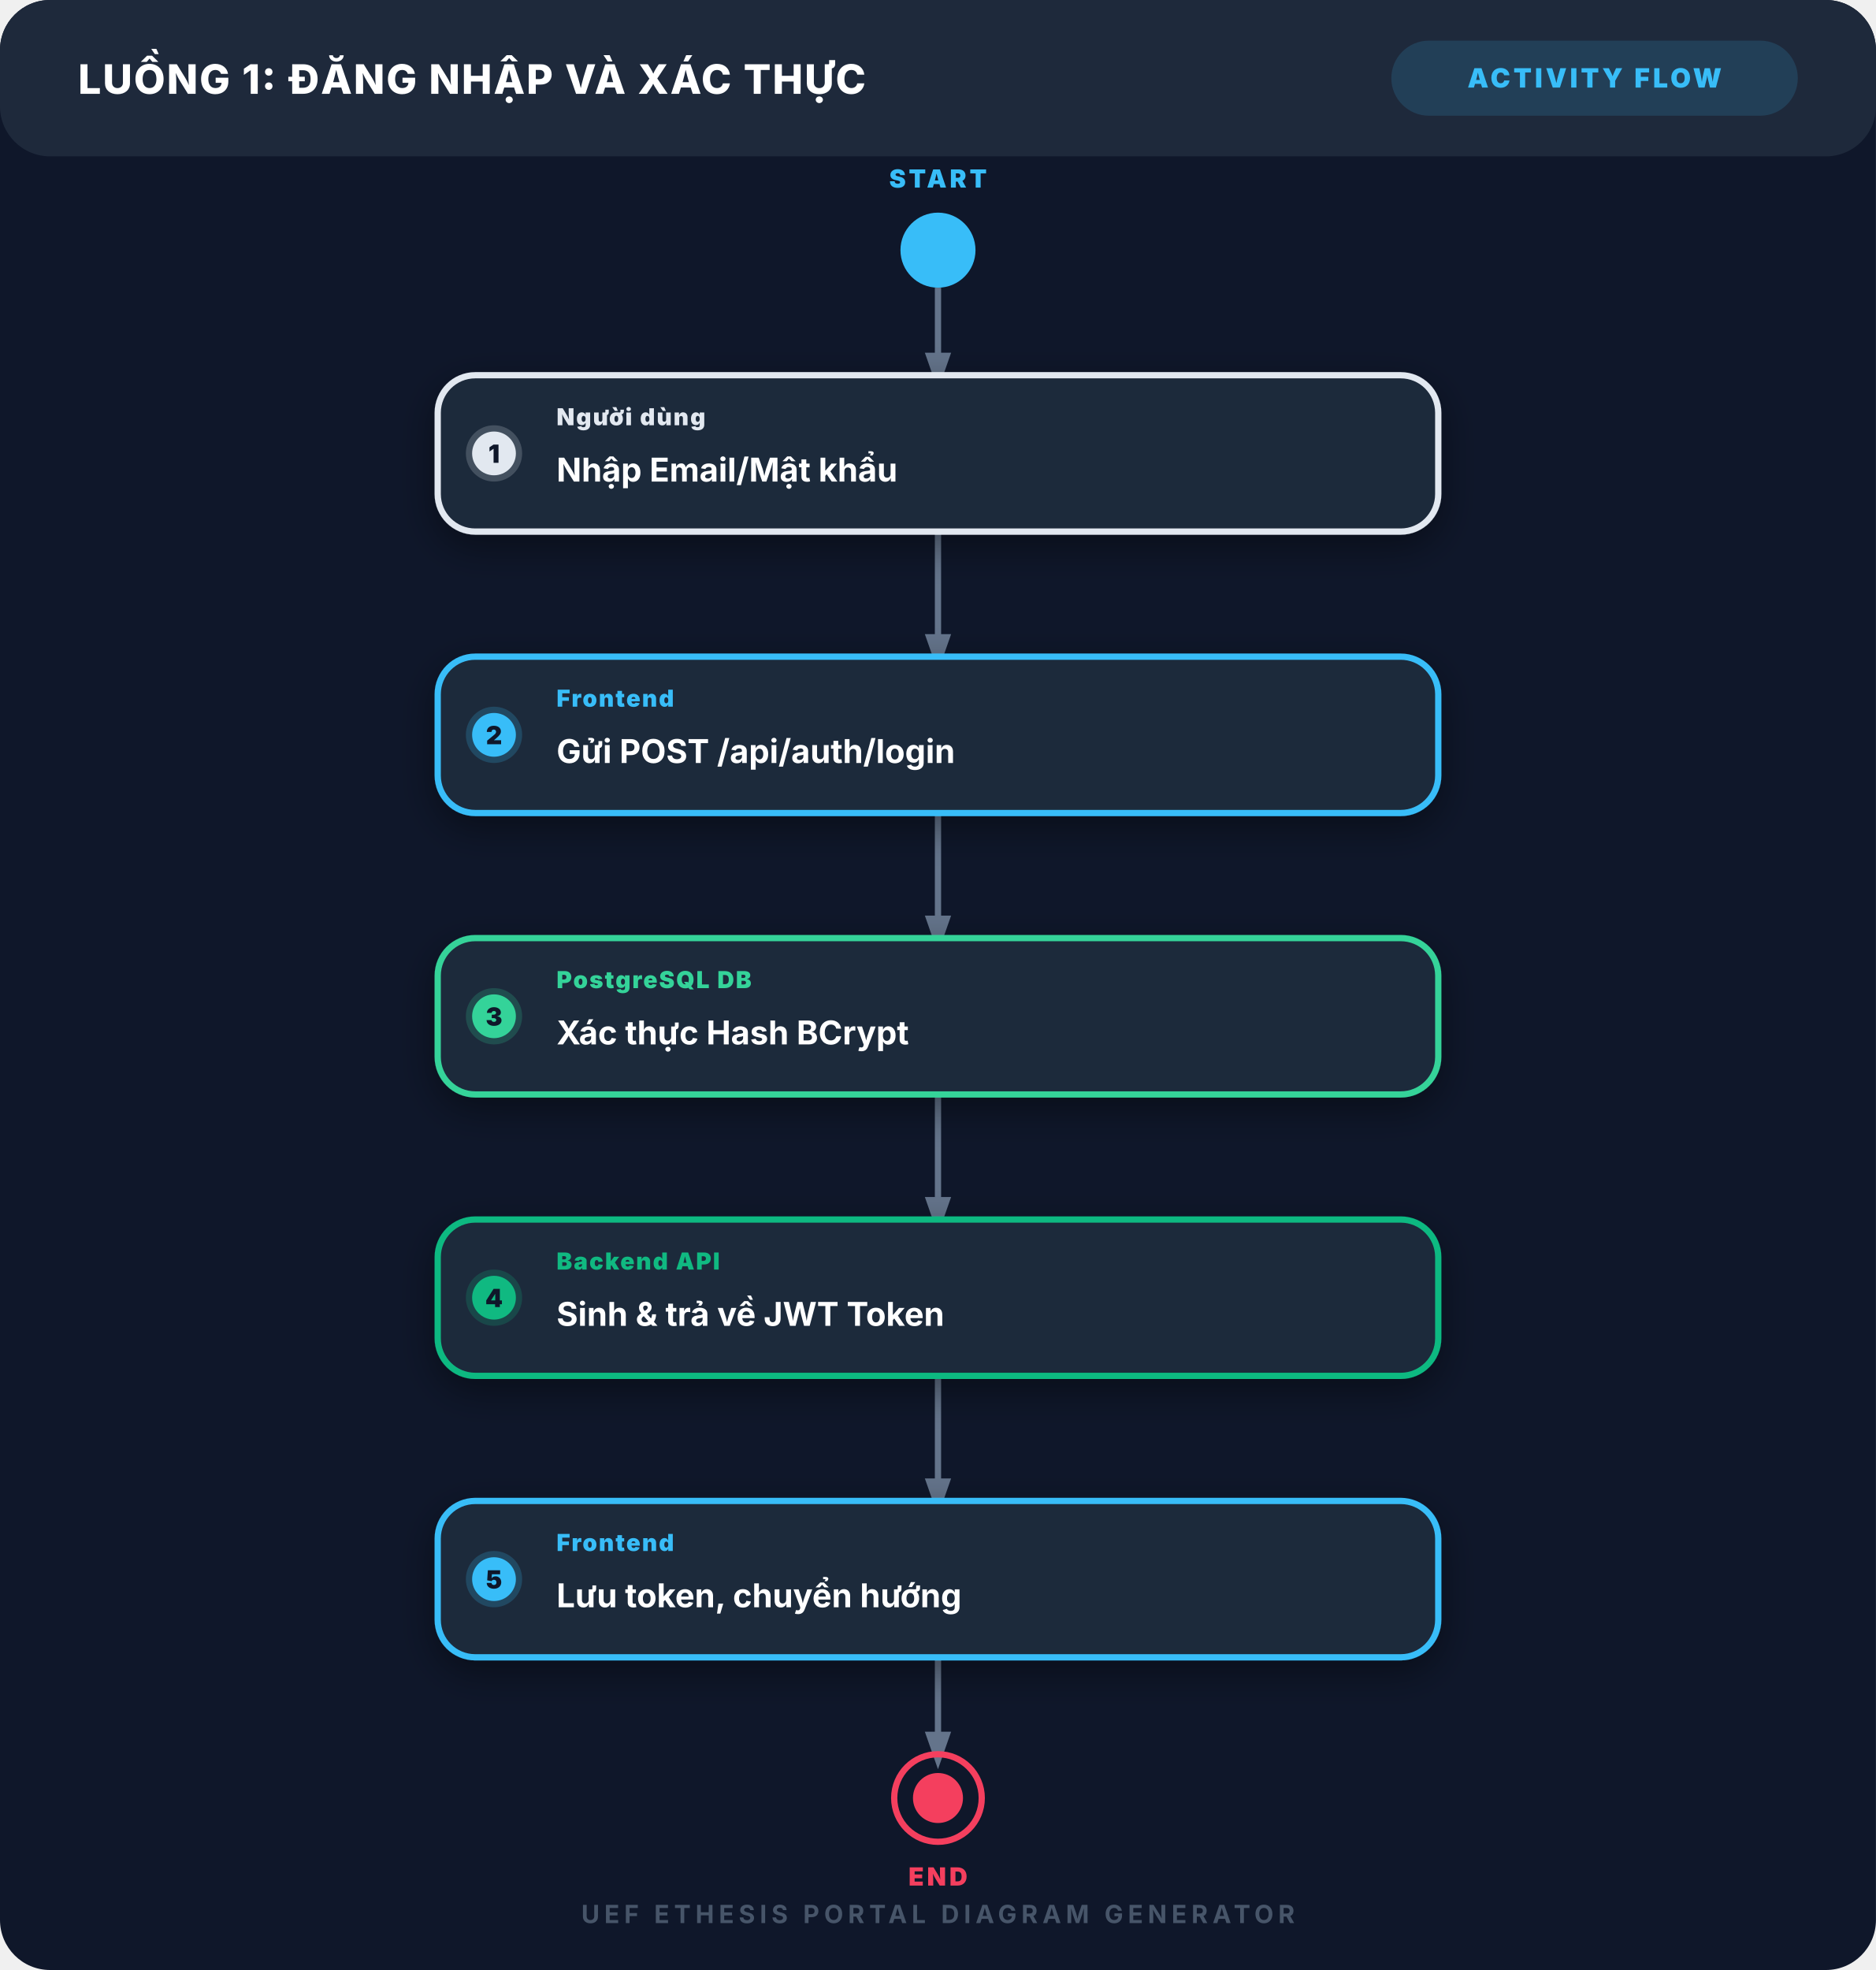
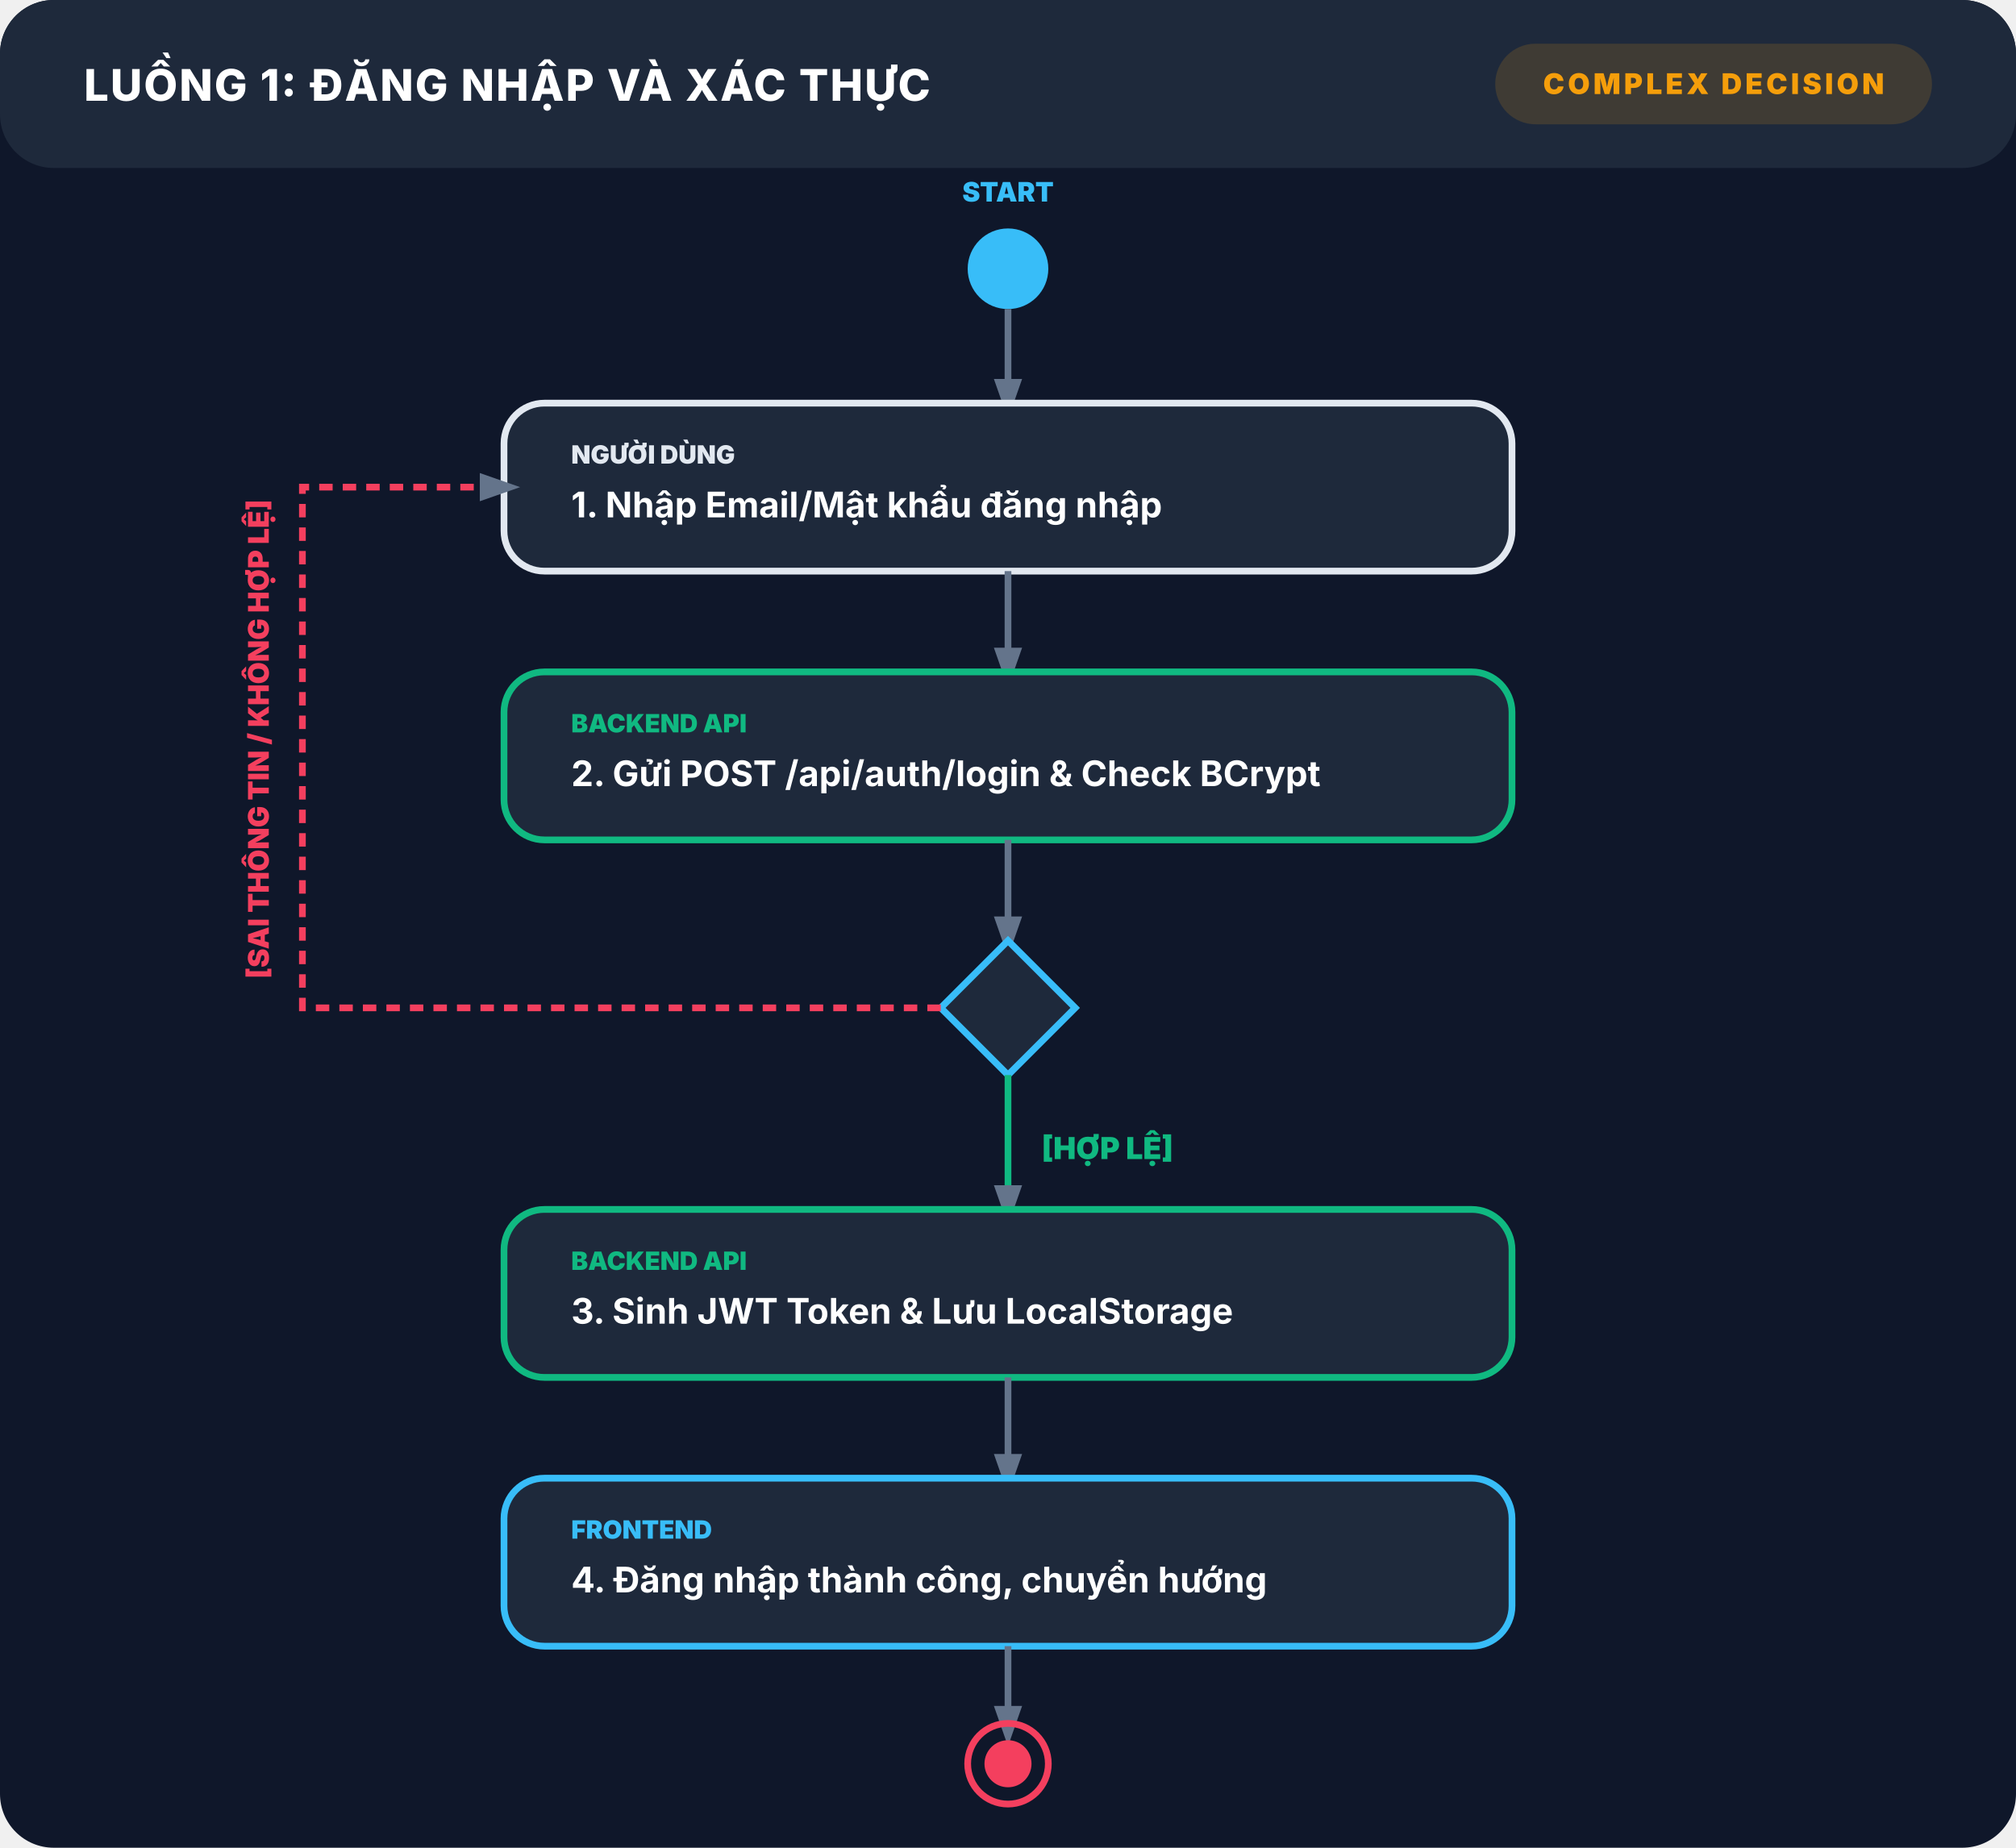
- <svg xmlns="http://www.w3.org/2000/svg" viewBox="0 0 600 630" width="600" height="630">
+ <svg xmlns="http://www.w3.org/2000/svg" viewBox="0 0 600 550" width="600" height="550">
  <defs>
    <marker id="arrow" viewBox="0 0 10 10" refX="6" refY="5" markerWidth="6" markerHeight="6" orient="auto-start-reverse">
      <path d="M 0 1.5 L 10 5 L 0 8.5 z" fill="#64748b" />
    </marker>
  </defs>
  <style>
        .title { font-family: 'Inter', sans-serif; font-size: 13px; font-weight: 800; fill: #ffffff; letter-spacing: 0.5px; }
      </style>
  <rect width="100%" height="100%" fill="#0f172a" rx="16" />
  <rect width="100%" height="50" fill="#1e293b" rx="16" />
  <text x="25" y="30" class="title">LUỒNG 1: ĐĂNG NHẬP VÀ XÁC THỰC</text>
-   <rect x="445" y="13" width="130" height="24" rx="12" fill="#38bdf8" opacity="0.15" />
-   <text x="510" y="28" fill="#38bdf8" font-size="8.5" font-family="Inter, sans-serif" font-weight="900" text-anchor="middle" letter-spacing="1">ACTIVITY FLOW</text>
+   <rect x="445" y="13" width="130" height="24" rx="12" fill="#f59e0b" opacity="0.15" />
+   <text x="510" y="28" fill="#f59e0b" font-size="8.5" font-family="Inter, sans-serif" font-weight="900" text-anchor="middle" letter-spacing="1">COMPLEX DECISION</text>
+   <circle cx="300" cy="80" r="12" fill="#38bdf8" />
+   <text x="300" y="60" fill="#38bdf8" font-size="8" font-family="Inter, sans-serif" font-weight="900" text-anchor="middle">START</text>
  <line x1="300" y1="92" x2="300" y2="120" stroke="#64748b" stroke-width="2" marker-end="url(#arrow)" />
-   <line x1="300" y1="170" x2="300" y2="210" stroke="#64748b" stroke-width="2" marker-end="url(#arrow)" />
-   <line x1="300" y1="260" x2="300" y2="300" stroke="#64748b" stroke-width="2" marker-end="url(#arrow)" />
-   <line x1="300" y1="350" x2="300" y2="390" stroke="#64748b" stroke-width="2" marker-end="url(#arrow)" />
-   <line x1="300" y1="440" x2="300" y2="480" stroke="#64748b" stroke-width="2" marker-end="url(#arrow)" />
-   <line x1="300" y1="530" x2="300" y2="561" stroke="#64748b" stroke-width="2" marker-end="url(#arrow)" />
-   <circle cx="300" cy="80" r="12" fill="#38bdf8" />
-   <text x="300" y="60" fill="#38bdf8" font-size="8" font-family="Inter, sans-serif" font-weight="900" text-anchor="middle" letter-spacing="1">START</text>
-   <g transform="translate(140, 120)">
-     <rect width="320" height="50" rx="12" ry="12" fill="#1e293b" stroke="#e2e8f0" stroke-width="2" style="filter: drop-shadow(0px 4px 6px rgba(0,0,0,0.4));" />
-     <circle cx="18" cy="25" r="9" fill="#e2e8f0" opacity="0.2" />
-     <circle cx="18" cy="25" r="7" fill="#e2e8f0" />
-     <text x="18" y="28" fill="#0f172a" font-size="8" font-family="Inter, sans-serif" font-weight="900" text-anchor="middle">1</text>
-     <text x="38" y="16" fill="#e2e8f0" font-size="7.5" font-family="Inter, sans-serif" font-weight="900" style="text-transform: uppercase; letter-spacing: 0.5px;">Người dùng</text>
-     <text x="38" y="34" fill="#ffffff" font-size="10.5" font-family="Inter, sans-serif" font-weight="700">Nhập Email/Mật khẩu</text>
+   <g transform="translate(150, 120)">
+     <rect width="300" height="50" rx="12" ry="12" fill="#1e293b" stroke="#e2e8f0" stroke-width="2" />
+     <text x="20" y="18" fill="#e2e8f0" font-size="7.5" font-family="Inter, sans-serif" font-weight="900">NGƯỜI DÙNG</text>
+     <text x="20" y="34" fill="#ffffff" font-size="10.5" font-family="Inter, sans-serif" font-weight="700">1. Nhập Email/Mật khẩu đăng nhập</text>
  </g>
-   <g transform="translate(140, 210)">
-     <rect width="320" height="50" rx="12" ry="12" fill="#1e293b" stroke="#38bdf8" stroke-width="2" style="filter: drop-shadow(0px 4px 6px rgba(0,0,0,0.4));" />
-     <circle cx="18" cy="25" r="9" fill="#38bdf8" opacity="0.2" />
-     <circle cx="18" cy="25" r="7" fill="#38bdf8" />
-     <text x="18" y="28" fill="#0f172a" font-size="8" font-family="Inter, sans-serif" font-weight="900" text-anchor="middle">2</text>
-     <text x="38" y="16" fill="#38bdf8" font-size="7.5" font-family="Inter, sans-serif" font-weight="900" style="text-transform: uppercase; letter-spacing: 0.5px;">Frontend</text>
-     <text x="38" y="34" fill="#ffffff" font-size="10.5" font-family="Inter, sans-serif" font-weight="700">Gửi POST /api/auth/login</text>
+   <line x1="300" y1="170" x2="300" y2="200" stroke="#64748b" stroke-width="2" marker-end="url(#arrow)" />
+   <g transform="translate(150, 200)">
+     <rect width="300" height="50" rx="12" ry="12" fill="#1e293b" stroke="#10b981" stroke-width="2" />
+     <text x="20" y="18" fill="#10b981" font-size="7.5" font-family="Inter, sans-serif" font-weight="900">BACKEND API</text>
+     <text x="20" y="34" fill="#ffffff" font-size="10.5" font-family="Inter, sans-serif" font-weight="700">2. Gửi POST /api/auth/login &amp; Check BCrypt</text>
  </g>
-   <g transform="translate(140, 300)">
-     <rect width="320" height="50" rx="12" ry="12" fill="#1e293b" stroke="#34d399" stroke-width="2" style="filter: drop-shadow(0px 4px 6px rgba(0,0,0,0.4));" />
-     <circle cx="18" cy="25" r="9" fill="#34d399" opacity="0.2" />
-     <circle cx="18" cy="25" r="7" fill="#34d399" />
-     <text x="18" y="28" fill="#0f172a" font-size="8" font-family="Inter, sans-serif" font-weight="900" text-anchor="middle">3</text>
-     <text x="38" y="16" fill="#34d399" font-size="7.5" font-family="Inter, sans-serif" font-weight="900" style="text-transform: uppercase; letter-spacing: 0.5px;">PostgreSQL DB</text>
-     <text x="38" y="34" fill="#ffffff" font-size="10.5" font-family="Inter, sans-serif" font-weight="700">Xác thực Hash BCrypt</text>
+   <line x1="300" y1="250" x2="300" y2="280" stroke="#64748b" stroke-width="2" marker-end="url(#arrow)" />
+   <g transform="translate(280, 280)">
+     <polygon points="20,0 40,20 20,40 0,20" fill="#1e293b" stroke="#38bdf8" stroke-width="2" />
  </g>
-   <g transform="translate(140, 390)">
-     <rect width="320" height="50" rx="12" ry="12" fill="#1e293b" stroke="#10b981" stroke-width="2" style="filter: drop-shadow(0px 4px 6px rgba(0,0,0,0.4));" />
-     <circle cx="18" cy="25" r="9" fill="#10b981" opacity="0.2" />
-     <circle cx="18" cy="25" r="7" fill="#10b981" />
-     <text x="18" y="28" fill="#0f172a" font-size="8" font-family="Inter, sans-serif" font-weight="900" text-anchor="middle">4</text>
-     <text x="38" y="16" fill="#10b981" font-size="7.5" font-family="Inter, sans-serif" font-weight="900" style="text-transform: uppercase; letter-spacing: 0.5px;">Backend API</text>
-     <text x="38" y="34" fill="#ffffff" font-size="10.5" font-family="Inter, sans-serif" font-weight="700">Sinh &amp; trả về JWT Token</text>
+   <path d="M 280 300 H 90 V 145 H 150" fill="none" stroke="#f43f5e" stroke-width="2" stroke-dasharray="4 3" marker-end="url(#arrow)" />
+   <text x="80" y="220" fill="#f43f5e" font-size="8.5" font-family="Inter, sans-serif" font-weight="900" transform="rotate(-90 80 220)" text-anchor="middle">[SAI THÔNG TIN / KHÔNG HỢP LỆ]</text>
+   <line x1="300" y1="320" x2="300" y2="360" stroke="#10b981" stroke-width="2" marker-end="url(#arrow)" />
+   <text x="310" y="345" fill="#10b981" font-size="9" font-family="Inter, sans-serif" font-weight="900">[HỢP LỆ]</text>
+   <g transform="translate(150, 360)">
+     <rect width="300" height="50" rx="12" ry="12" fill="#1e293b" stroke="#10b981" stroke-width="2" />
+     <text x="20" y="18" fill="#10b981" font-size="7.5" font-family="Inter, sans-serif" font-weight="900">BACKEND API</text>
+     <text x="20" y="34" fill="#ffffff" font-size="10.5" font-family="Inter, sans-serif" font-weight="700">3. Sinh JWT Token &amp; Lưu LocalStorage</text>
  </g>
-   <g transform="translate(140, 480)">
-     <rect width="320" height="50" rx="12" ry="12" fill="#1e293b" stroke="#38bdf8" stroke-width="2" style="filter: drop-shadow(0px 4px 6px rgba(0,0,0,0.4));" />
-     <circle cx="18" cy="25" r="9" fill="#38bdf8" opacity="0.2" />
-     <circle cx="18" cy="25" r="7" fill="#38bdf8" />
-     <text x="18" y="28" fill="#0f172a" font-size="8" font-family="Inter, sans-serif" font-weight="900" text-anchor="middle">5</text>
-     <text x="38" y="16" fill="#38bdf8" font-size="7.5" font-family="Inter, sans-serif" font-weight="900" style="text-transform: uppercase; letter-spacing: 0.5px;">Frontend</text>
-     <text x="38" y="34" fill="#ffffff" font-size="10.5" font-family="Inter, sans-serif" font-weight="700">Lưu token, chuyển hướng</text>
+   <line x1="300" y1="410" x2="300" y2="440" stroke="#64748b" stroke-width="2" marker-end="url(#arrow)" />
+   <g transform="translate(150, 440)">
+     <rect width="300" height="50" rx="12" ry="12" fill="#1e293b" stroke="#38bdf8" stroke-width="2" />
+     <text x="20" y="18" fill="#38bdf8" font-size="7.5" font-family="Inter, sans-serif" font-weight="900">FRONTEND</text>
+     <text x="20" y="34" fill="#ffffff" font-size="10.5" font-family="Inter, sans-serif" font-weight="700">4. Đăng nhập thành công, chuyển hướng</text>
  </g>
-   <circle cx="300" cy="575" r="14" fill="none" stroke="#f43f5e" stroke-width="2" />
-   <circle cx="300" cy="575" r="8" fill="#f43f5e" />
-   <text x="300" y="603" fill="#f43f5e" font-size="8" font-family="Inter, sans-serif" font-weight="900" text-anchor="middle" letter-spacing="1">END</text>
-   <text x="300" y="615" fill="#475569" font-size="8" font-family="Inter, sans-serif" font-weight="bold" text-anchor="middle" letter-spacing="1.5">UEF ETHESIS PORTAL DIAGRAM GENERATOR</text>
+   <line x1="300" y1="490" x2="300" y2="515" stroke="#64748b" stroke-width="2" marker-end="url(#arrow)" />
+   <circle cx="300" cy="525" r="12" fill="none" stroke="#f43f5e" stroke-width="2" />
+   <circle cx="300" cy="525" r="7" fill="#f43f5e" />
</svg>
